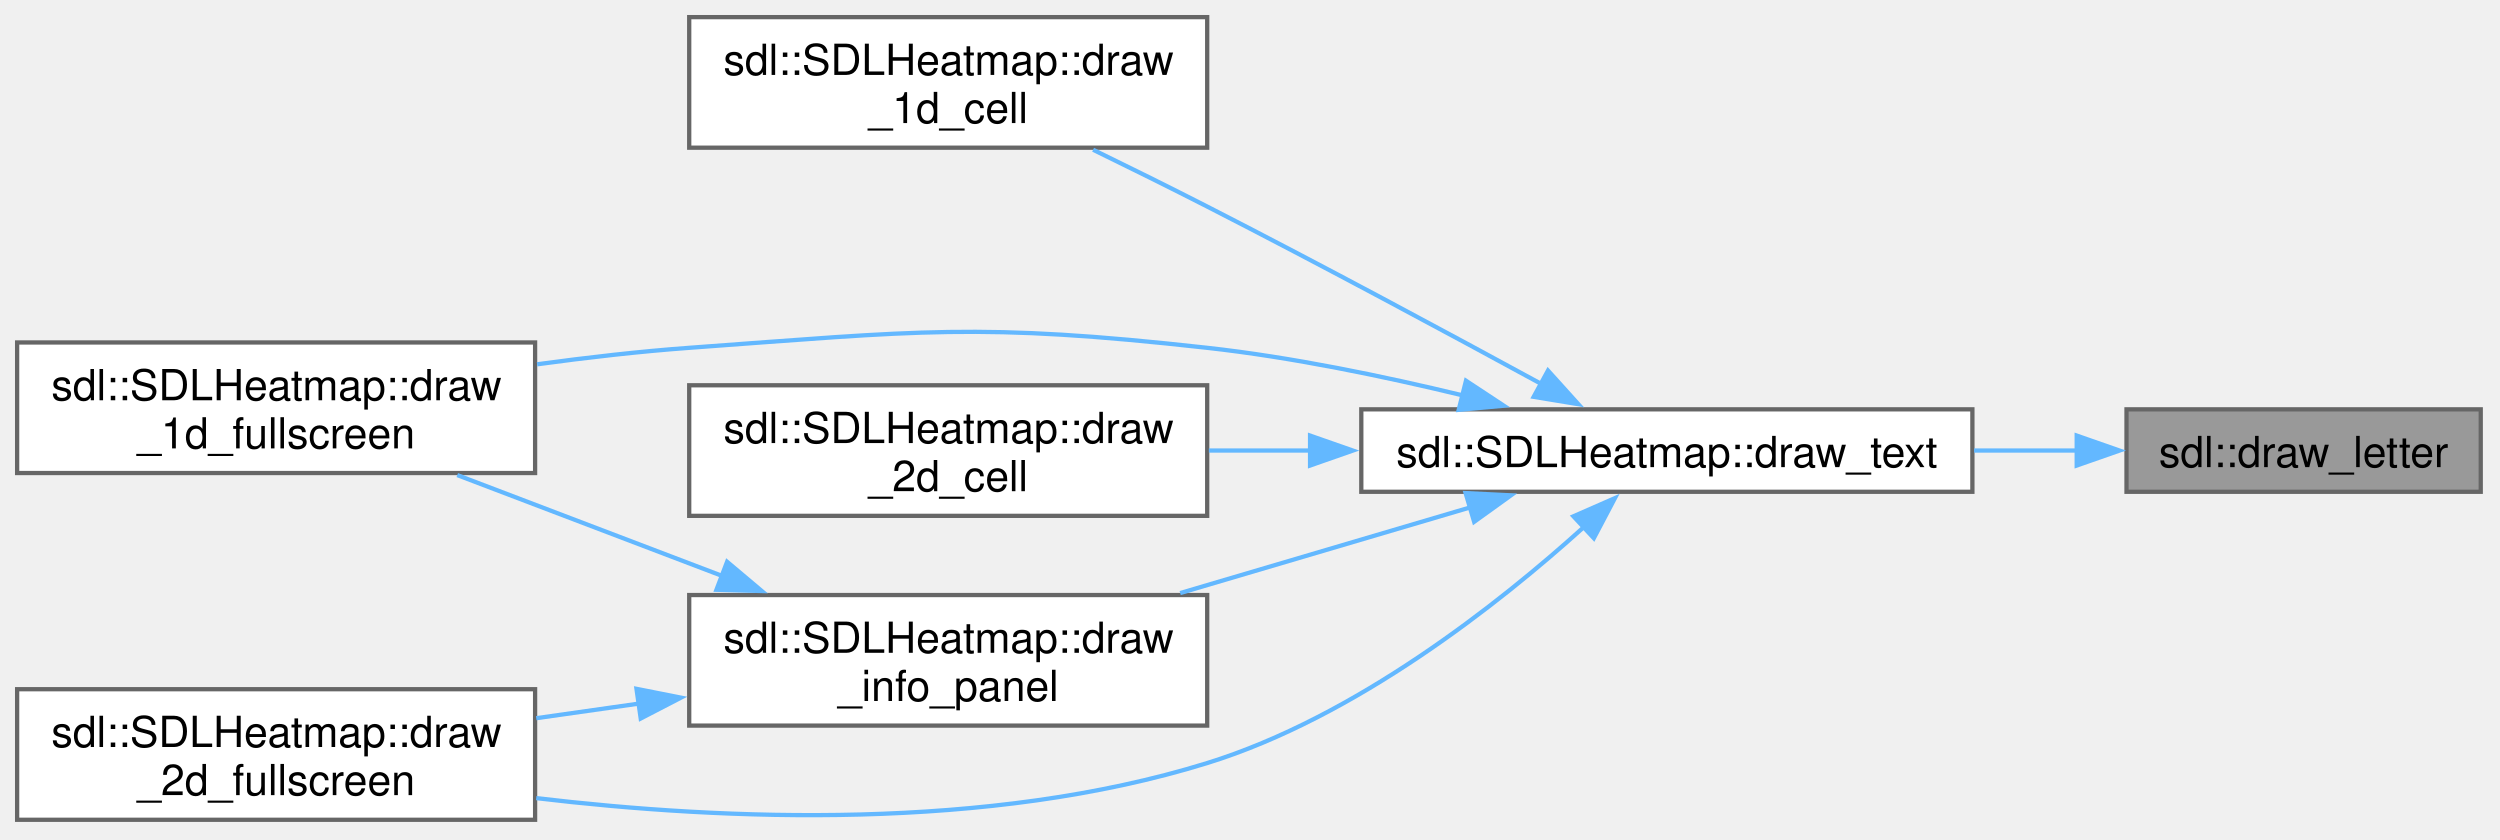
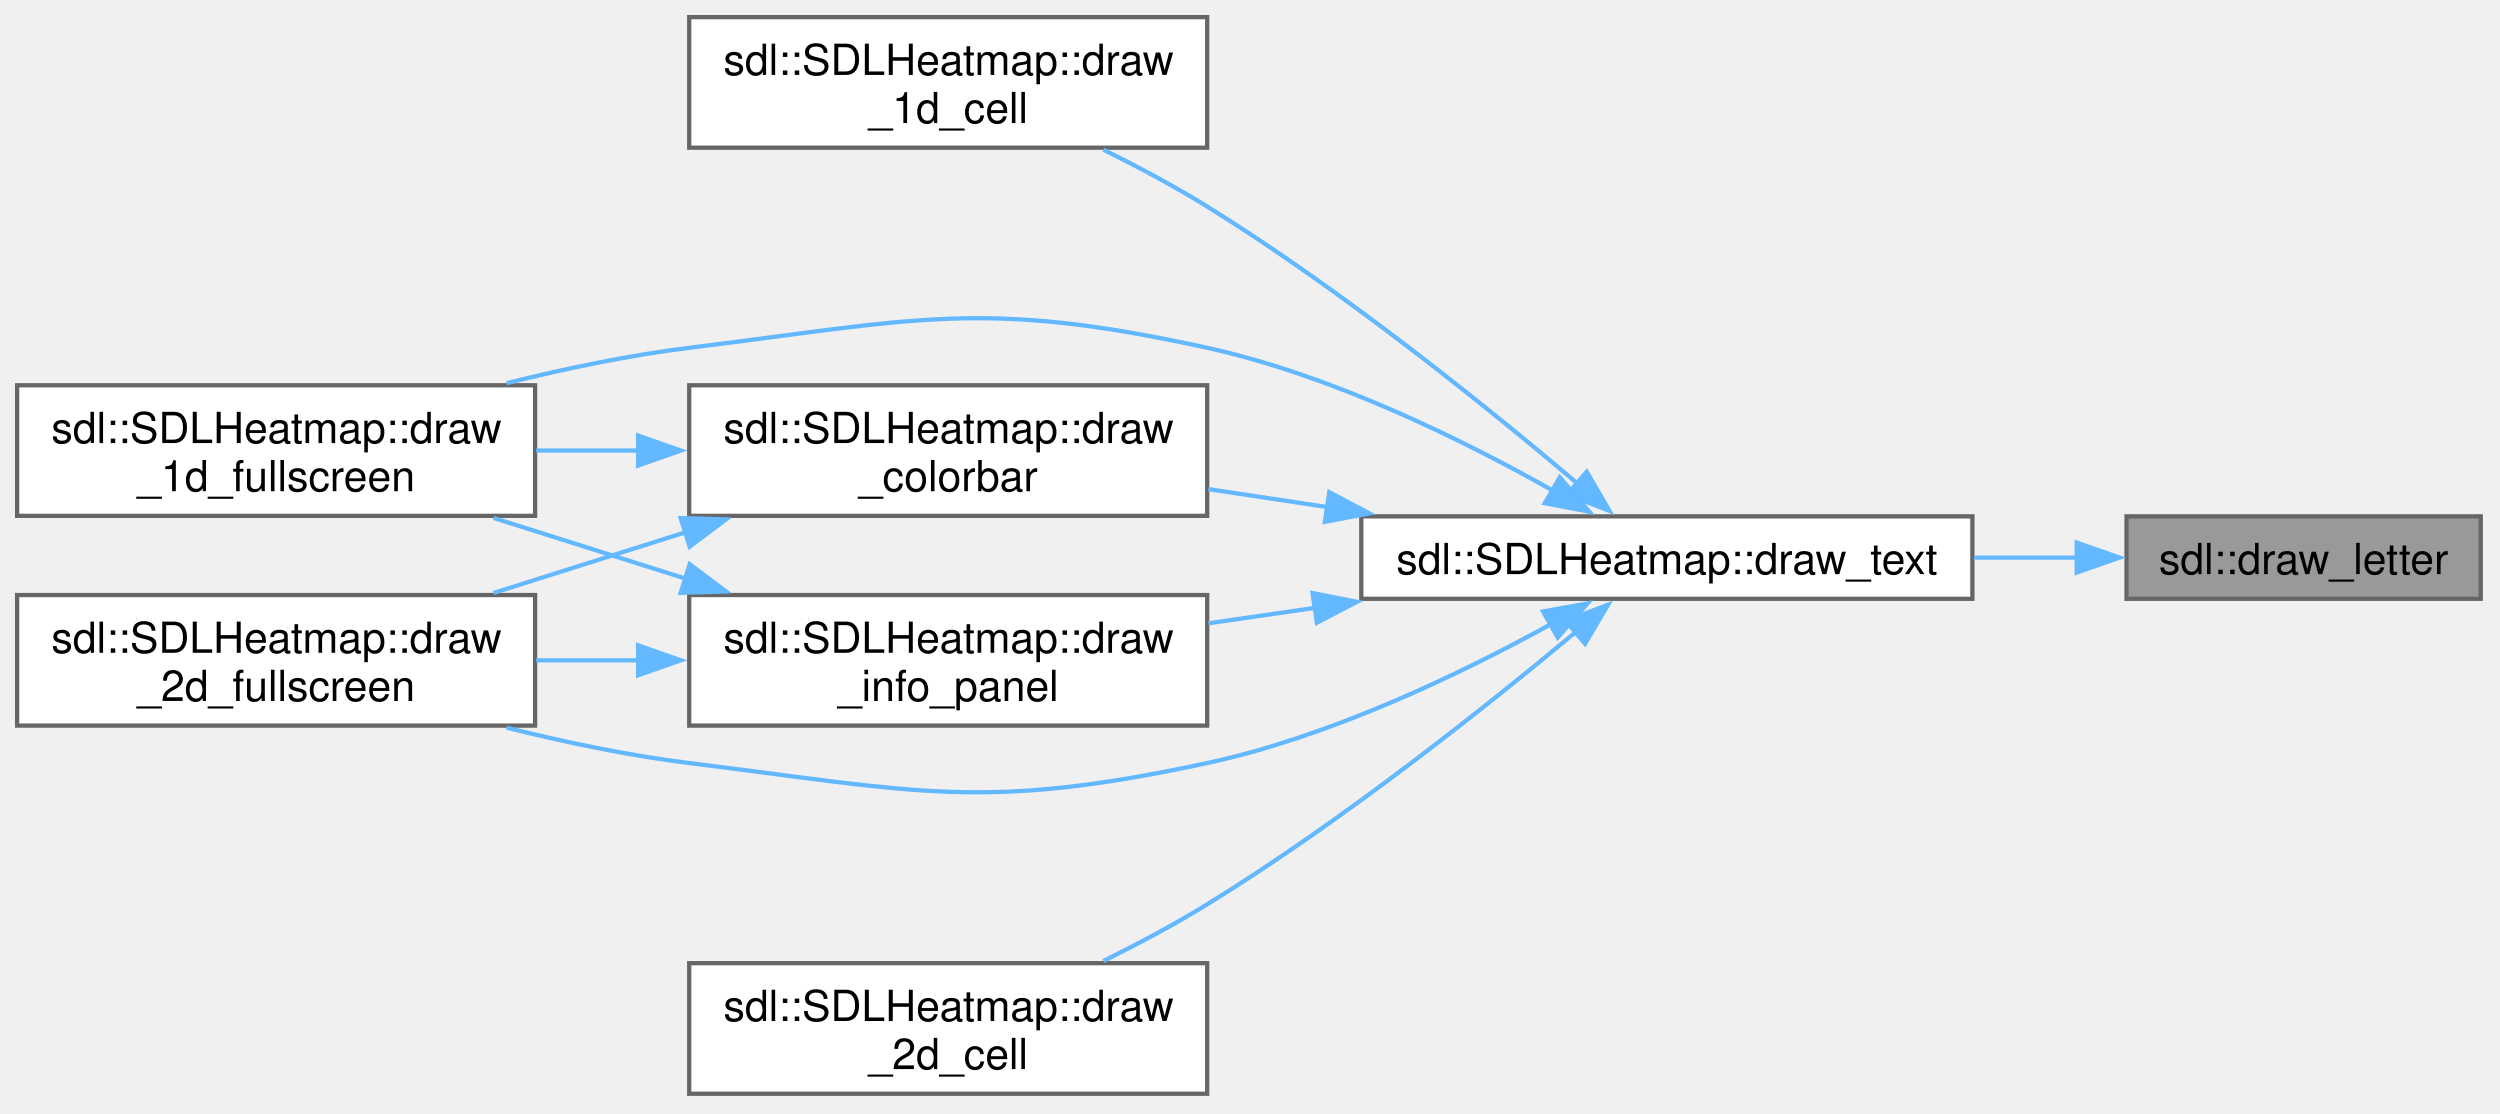
- <svg xmlns="http://www.w3.org/2000/svg" xmlns:xlink="http://www.w3.org/1999/xlink" width="584pt" height="196pt" viewBox="0.00 0.00 584.00 196.00">
-   <g id="graph0" class="graph" transform="scale(1 1) rotate(0) translate(4 191.5)">
+ <svg xmlns="http://www.w3.org/2000/svg" xmlns:xlink="http://www.w3.org/1999/xlink" width="584pt" height="260pt" viewBox="0.00 0.00 584.00 260.00">
+   <g id="graph0" class="graph" transform="scale(1 1) rotate(0) translate(4 255.5)">
    <g id="Node000001" class="node">
      <g id="a_Node000001">
        <a xlink:title=" ">
-           <polygon fill="#999999" stroke="#666666" points="575.5,-95.88 492.75,-95.88 492.75,-76.62 575.5,-76.62 575.5,-95.88" />
-           <text xml:space="preserve" text-anchor="middle" x="534.12" y="-82.38" font-family="Helvetica,sans-Serif" font-size="10.00">sdl::draw_letter</text>
+           <polygon fill="#999999" stroke="#666666" points="575.5,-134.88 492.75,-134.88 492.75,-115.62 575.5,-115.62 575.5,-134.88" />
+           <text xml:space="preserve" text-anchor="middle" x="534.12" y="-121.38" font-family="Helvetica,sans-Serif" font-size="10.00">sdl::draw_letter</text>
        </a>
      </g>
    </g>
    <g id="Node000002" class="node">
      <g id="a_Node000002">
        <a xlink:href="classsdl_1_1_s_d_l_heatmap.html#ac4eb50b210494fc3432db40a0071ceed" target="_top" xlink:title=" ">
-           <polygon fill="white" stroke="#666666" points="456.75,-95.88 314,-95.88 314,-76.62 456.75,-76.62 456.75,-95.88" />
-           <text xml:space="preserve" text-anchor="middle" x="385.38" y="-82.38" font-family="Helvetica,sans-Serif" font-size="10.00">sdl::SDLHeatmap::draw_text</text>
+           <polygon fill="white" stroke="#666666" points="456.75,-134.88 314,-134.88 314,-115.62 456.75,-115.62 456.75,-134.88" />
+           <text xml:space="preserve" text-anchor="middle" x="385.38" y="-121.38" font-family="Helvetica,sans-Serif" font-size="10.00">sdl::SDLHeatmap::draw_text</text>
        </a>
      </g>
    </g>
    <g id="edge1_Node000001_Node000002" class="edge">
      <g id="a_edge1_Node000001_Node000002">
        <a xlink:title=" ">
-           <path fill="none" stroke="#63b8ff" d="M481.15,-86.25C473.37,-86.25 465.24,-86.25 457.15,-86.25" />
-           <polygon fill="#63b8ff" stroke="#63b8ff" points="481.12,-89.75 491.12,-86.25 481.12,-82.75 481.12,-89.75" />
+           <path fill="none" stroke="#63b8ff" d="M481.15,-125.25C473.37,-125.25 465.24,-125.25 457.15,-125.25" />
+           <polygon fill="#63b8ff" stroke="#63b8ff" points="481.12,-128.75 491.12,-125.25 481.12,-121.75 481.12,-128.75" />
        </a>
      </g>
    </g>
    <g id="Node000003" class="node">
      <g id="a_Node000003">
        <a xlink:href="classsdl_1_1_s_d_l_heatmap.html#aeb321d70a2b70a27bab7bbecb1b1216b" target="_top" xlink:title=" ">
-           <polygon fill="white" stroke="#666666" points="278,-187.5 157,-187.5 157,-157 278,-157 278,-187.5" />
-           <text xml:space="preserve" text-anchor="start" x="165" y="-174" font-family="Helvetica,sans-Serif" font-size="10.00">sdl::SDLHeatmap::draw</text>
-           <text xml:space="preserve" text-anchor="middle" x="217.5" y="-162.75" font-family="Helvetica,sans-Serif" font-size="10.00">_1d_cell</text>
+           <polygon fill="white" stroke="#666666" points="278,-251.5 157,-251.5 157,-221 278,-221 278,-251.5" />
+           <text xml:space="preserve" text-anchor="start" x="165" y="-238" font-family="Helvetica,sans-Serif" font-size="10.00">sdl::SDLHeatmap::draw</text>
+           <text xml:space="preserve" text-anchor="middle" x="217.5" y="-226.75" font-family="Helvetica,sans-Serif" font-size="10.00">_1d_cell</text>
        </a>
      </g>
    </g>
    <g id="edge2_Node000002_Node000003" class="edge">
      <g id="a_edge2_Node000002_Node000003">
        <a xlink:title=" ">
-           <path fill="none" stroke="#63b8ff" d="M356.03,-101.82C334.68,-113.45 304.65,-129.62 278,-143.25 269.41,-147.64 260.05,-152.28 251.35,-156.52" />
-           <polygon fill="#63b8ff" stroke="#63b8ff" points="357.61,-104.94 364.71,-97.08 354.26,-98.8 357.61,-104.94" />
+           <path fill="none" stroke="#63b8ff" d="M364.6,-142.47C343.88,-160.03 309.96,-187.43 278,-207.25 270.38,-211.97 261.88,-216.51 253.75,-220.54" />
+           <polygon fill="#63b8ff" stroke="#63b8ff" points="366.66,-145.31 371.98,-136.15 362.11,-139.99 366.66,-145.31" />
        </a>
      </g>
    </g>
    <g id="Node000004" class="node">
      <g id="a_Node000004">
        <a xlink:href="classsdl_1_1_s_d_l_heatmap.html#afc7885cf33b3281b986e3012a277160b" target="_top" xlink:title=" ">
-           <polygon fill="white" stroke="#666666" points="121,-111.5 0,-111.5 0,-81 121,-81 121,-111.5" />
-           <text xml:space="preserve" text-anchor="start" x="8" y="-98" font-family="Helvetica,sans-Serif" font-size="10.00">sdl::SDLHeatmap::draw</text>
-           <text xml:space="preserve" text-anchor="middle" x="60.5" y="-86.75" font-family="Helvetica,sans-Serif" font-size="10.00">_1d_fullscreen</text>
+           <polygon fill="white" stroke="#666666" points="121,-165.5 0,-165.5 0,-135 121,-135 121,-165.5" />
+           <text xml:space="preserve" text-anchor="start" x="8" y="-152" font-family="Helvetica,sans-Serif" font-size="10.00">sdl::SDLHeatmap::draw</text>
+           <text xml:space="preserve" text-anchor="middle" x="60.5" y="-140.75" font-family="Helvetica,sans-Serif" font-size="10.00">_1d_fullscreen</text>
        </a>
      </g>
    </g>
    <g id="edge3_Node000002_Node000004" class="edge">
      <g id="a_edge3_Node000002_Node000004">
        <a xlink:title=" ">
-           <path fill="none" stroke="#63b8ff" d="M337.72,-99.13C319.27,-103.6 297.79,-108.05 278,-110.25 224.55,-116.2 210.64,-114.16 157,-110.25 145.47,-109.41 133.22,-108 121.47,-106.4" />
-           <polygon fill="#63b8ff" stroke="#63b8ff" points="338.45,-102.56 347.3,-96.73 336.75,-95.76 338.45,-102.56" />
+           <path fill="none" stroke="#63b8ff" d="M358.88,-140.82C338,-152.61 307.22,-167.84 278,-174.25 225.47,-185.77 210.37,-180.85 157,-174.25 143,-172.52 128.11,-169.41 114.35,-165.99" />
+           <polygon fill="#63b8ff" stroke="#63b8ff" points="360.37,-144 367.26,-135.96 356.85,-137.95 360.37,-144" />
        </a>
      </g>
    </g>
    <g id="Node000005" class="node">
      <g id="a_Node000005">
        <a xlink:href="classsdl_1_1_s_d_l_heatmap.html#a4f0cc9ea87a260bc10ebfc6b2c9fd6bf" target="_top" xlink:title=" ">
-           <polygon fill="white" stroke="#666666" points="278,-101.5 157,-101.5 157,-71 278,-71 278,-101.5" />
-           <text xml:space="preserve" text-anchor="start" x="165" y="-88" font-family="Helvetica,sans-Serif" font-size="10.00">sdl::SDLHeatmap::draw</text>
-           <text xml:space="preserve" text-anchor="middle" x="217.5" y="-76.75" font-family="Helvetica,sans-Serif" font-size="10.00">_2d_cell</text>
+           <polygon fill="white" stroke="#666666" points="278,-30.5 157,-30.5 157,0 278,0 278,-30.5" />
+           <text xml:space="preserve" text-anchor="start" x="165" y="-17" font-family="Helvetica,sans-Serif" font-size="10.00">sdl::SDLHeatmap::draw</text>
+           <text xml:space="preserve" text-anchor="middle" x="217.5" y="-5.75" font-family="Helvetica,sans-Serif" font-size="10.00">_2d_cell</text>
        </a>
      </g>
    </g>
    <g id="edge4_Node000002_Node000005" class="edge">
      <g id="a_edge4_Node000002_Node000005">
        <a xlink:title=" ">
-           <path fill="none" stroke="#63b8ff" d="M302.22,-86.25C294.19,-86.25 286.14,-86.25 278.39,-86.25" />
-           <polygon fill="#63b8ff" stroke="#63b8ff" points="302.03,-89.75 312.03,-86.25 302.03,-82.75 302.03,-89.75" />
+           <path fill="none" stroke="#63b8ff" d="M364.22,-107.98C343.45,-90.64 309.71,-63.78 278,-44.25 270.37,-39.55 261.86,-35.02 253.73,-31" />
+           <polygon fill="#63b8ff" stroke="#63b8ff" points="361.75,-110.47 371.65,-114.24 366.26,-105.11 361.75,-110.47" />
        </a>
      </g>
    </g>
    <g id="Node000006" class="node">
      <g id="a_Node000006">
        <a xlink:href="classsdl_1_1_s_d_l_heatmap.html#ae17c83b550b2baac23518b89c6512611" target="_top" xlink:title=" ">
-           <polygon fill="white" stroke="#666666" points="121,-30.5 0,-30.5 0,0 121,0 121,-30.5" />
-           <text xml:space="preserve" text-anchor="start" x="8" y="-17" font-family="Helvetica,sans-Serif" font-size="10.00">sdl::SDLHeatmap::draw</text>
-           <text xml:space="preserve" text-anchor="middle" x="60.5" y="-5.75" font-family="Helvetica,sans-Serif" font-size="10.00">_2d_fullscreen</text>
+           <polygon fill="white" stroke="#666666" points="121,-116.5 0,-116.5 0,-86 121,-86 121,-116.5" />
+           <text xml:space="preserve" text-anchor="start" x="8" y="-103" font-family="Helvetica,sans-Serif" font-size="10.00">sdl::SDLHeatmap::draw</text>
+           <text xml:space="preserve" text-anchor="middle" x="60.5" y="-91.75" font-family="Helvetica,sans-Serif" font-size="10.00">_2d_fullscreen</text>
        </a>
      </g>
    </g>
    <g id="edge5_Node000002_Node000006" class="edge">
      <g id="a_edge5_Node000002_Node000006">
        <a xlink:title=" ">
-           <path fill="none" stroke="#63b8ff" d="M366.01,-68.4C346.17,-50.47 312.72,-24.02 278,-13.25 226.84,2.62 165.55,0.2 121.27,-5.06" />
-           <polygon fill="#63b8ff" stroke="#63b8ff" points="363.55,-70.89 373.25,-75.14 368.32,-65.77 363.55,-70.89" />
+           <path fill="none" stroke="#63b8ff" d="M358.19,-109.64C337.29,-98.13 306.84,-83.46 278,-77.25 225.43,-65.94 210.37,-70.65 157,-77.25 143,-78.98 128.11,-82.09 114.35,-85.51" />
+           <polygon fill="#63b8ff" stroke="#63b8ff" points="356.44,-112.67 366.87,-114.55 359.89,-106.58 356.44,-112.67" />
        </a>
      </g>
    </g>
    <g id="Node000007" class="node">
      <g id="a_Node000007">
-         <a xlink:href="classsdl_1_1_s_d_l_heatmap.html#afb950bdd4b18f9356775188a8af3b56a" target="_top" xlink:title=" ">
-           <polygon fill="white" stroke="#666666" points="278,-52.5 157,-52.5 157,-22 278,-22 278,-52.5" />
-           <text xml:space="preserve" text-anchor="start" x="165" y="-39" font-family="Helvetica,sans-Serif" font-size="10.00">sdl::SDLHeatmap::draw</text>
-           <text xml:space="preserve" text-anchor="middle" x="217.5" y="-27.75" font-family="Helvetica,sans-Serif" font-size="10.00">_info_panel</text>
+         <a xlink:href="classsdl_1_1_s_d_l_heatmap.html#a9eccaaefe82bc20e222c36d6b93e80af" target="_top" xlink:title=" ">
+           <polygon fill="white" stroke="#666666" points="278,-165.5 157,-165.5 157,-135 278,-135 278,-165.5" />
+           <text xml:space="preserve" text-anchor="start" x="165" y="-152" font-family="Helvetica,sans-Serif" font-size="10.00">sdl::SDLHeatmap::draw</text>
+           <text xml:space="preserve" text-anchor="middle" x="217.5" y="-140.75" font-family="Helvetica,sans-Serif" font-size="10.00">_colorbar</text>
        </a>
      </g>
    </g>
    <g id="edge6_Node000002_Node000007" class="edge">
      <g id="a_edge6_Node000002_Node000007">
        <a xlink:title=" ">
-           <path fill="none" stroke="#63b8ff" d="M339.57,-73.01C318.64,-66.83 293.57,-59.43 271.69,-52.96" />
-           <polygon fill="#63b8ff" stroke="#63b8ff" points="338.37,-76.31 348.96,-75.79 340.36,-69.6 338.37,-76.31" />
+           <path fill="none" stroke="#63b8ff" d="M306.05,-137.05C296.71,-138.46 287.28,-139.88 278.25,-141.24" />
+           <polygon fill="#63b8ff" stroke="#63b8ff" points="306.52,-140.52 315.89,-135.57 305.48,-133.6 306.52,-140.52" />
+         </a>
+       </g>
+     </g>
+     <g id="Node000008" class="node">
+       <g id="a_Node000008">
+         <a xlink:href="classsdl_1_1_s_d_l_heatmap.html#afb950bdd4b18f9356775188a8af3b56a" target="_top" xlink:title=" ">
+           <polygon fill="white" stroke="#666666" points="278,-116.5 157,-116.5 157,-86 278,-86 278,-116.5" />
+           <text xml:space="preserve" text-anchor="start" x="165" y="-103" font-family="Helvetica,sans-Serif" font-size="10.00">sdl::SDLHeatmap::draw</text>
+           <text xml:space="preserve" text-anchor="middle" x="217.5" y="-91.75" font-family="Helvetica,sans-Serif" font-size="10.00">_info_panel</text>
+         </a>
+       </g>
+     </g>
+     <g id="edge9_Node000002_Node000008" class="edge">
+       <g id="a_edge9_Node000002_Node000008">
+         <a xlink:title=" ">
+           <path fill="none" stroke="#63b8ff" d="M303.14,-113.5C294.77,-112.29 286.38,-111.07 278.3,-109.9" />
+           <polygon fill="#63b8ff" stroke="#63b8ff" points="302.61,-116.96 313.01,-114.92 303.62,-110.03 302.61,-116.96" />
        </a>
      </g>
    </g>
    <g id="edge7_Node000007_Node000004" class="edge">
      <g id="a_edge7_Node000007_Node000004">
        <a xlink:title=" ">
-           <path fill="none" stroke="#63b8ff" d="M164.79,-56.93C144.64,-64.6 121.85,-73.28 102.82,-80.52" />
-           <polygon fill="#63b8ff" stroke="#63b8ff" points="165.85,-60.27 173.96,-53.44 163.36,-53.73 165.85,-60.27" />
+           <path fill="none" stroke="#63b8ff" d="M145.31,-150.25C137.27,-150.25 129.14,-150.25 121.27,-150.25" />
+           <polygon fill="#63b8ff" stroke="#63b8ff" points="145.06,-153.75 155.06,-150.25 145.06,-146.75 145.06,-153.75" />
        </a>
      </g>
    </g>
    <g id="edge8_Node000007_Node000006" class="edge">
      <g id="a_edge8_Node000007_Node000006">
        <a xlink:title=" ">
-           <path fill="none" stroke="#63b8ff" d="M145.31,-27.15C137.27,-26 129.14,-24.85 121.27,-23.73" />
-           <polygon fill="#63b8ff" stroke="#63b8ff" points="144.68,-30.59 155.07,-28.53 145.67,-23.66 144.68,-30.59" />
+           <path fill="none" stroke="#63b8ff" d="M156.37,-131.24C141.46,-126.53 125.65,-121.53 111.3,-116.99" />
+           <polygon fill="#63b8ff" stroke="#63b8ff" points="155,-134.48 165.59,-134.16 157.11,-127.8 155,-134.48" />
+         </a>
+       </g>
+     </g>
+     <g id="edge10_Node000008_Node000004" class="edge">
+       <g id="a_edge10_Node000008_Node000004">
+         <a xlink:title=" ">
+           <path fill="none" stroke="#63b8ff" d="M156.37,-120.26C141.46,-124.97 125.65,-129.97 111.3,-134.51" />
+           <polygon fill="#63b8ff" stroke="#63b8ff" points="157.11,-123.7 165.59,-117.34 155,-117.02 157.11,-123.7" />
+         </a>
+       </g>
+     </g>
+     <g id="edge11_Node000008_Node000006" class="edge">
+       <g id="a_edge11_Node000008_Node000006">
+         <a xlink:title=" ">
+           <path fill="none" stroke="#63b8ff" d="M145.31,-101.25C137.27,-101.25 129.14,-101.25 121.27,-101.25" />
+           <polygon fill="#63b8ff" stroke="#63b8ff" points="145.06,-104.75 155.06,-101.25 145.06,-97.75 145.06,-104.75" />
        </a>
      </g>
    </g>
  </g>
</svg>
